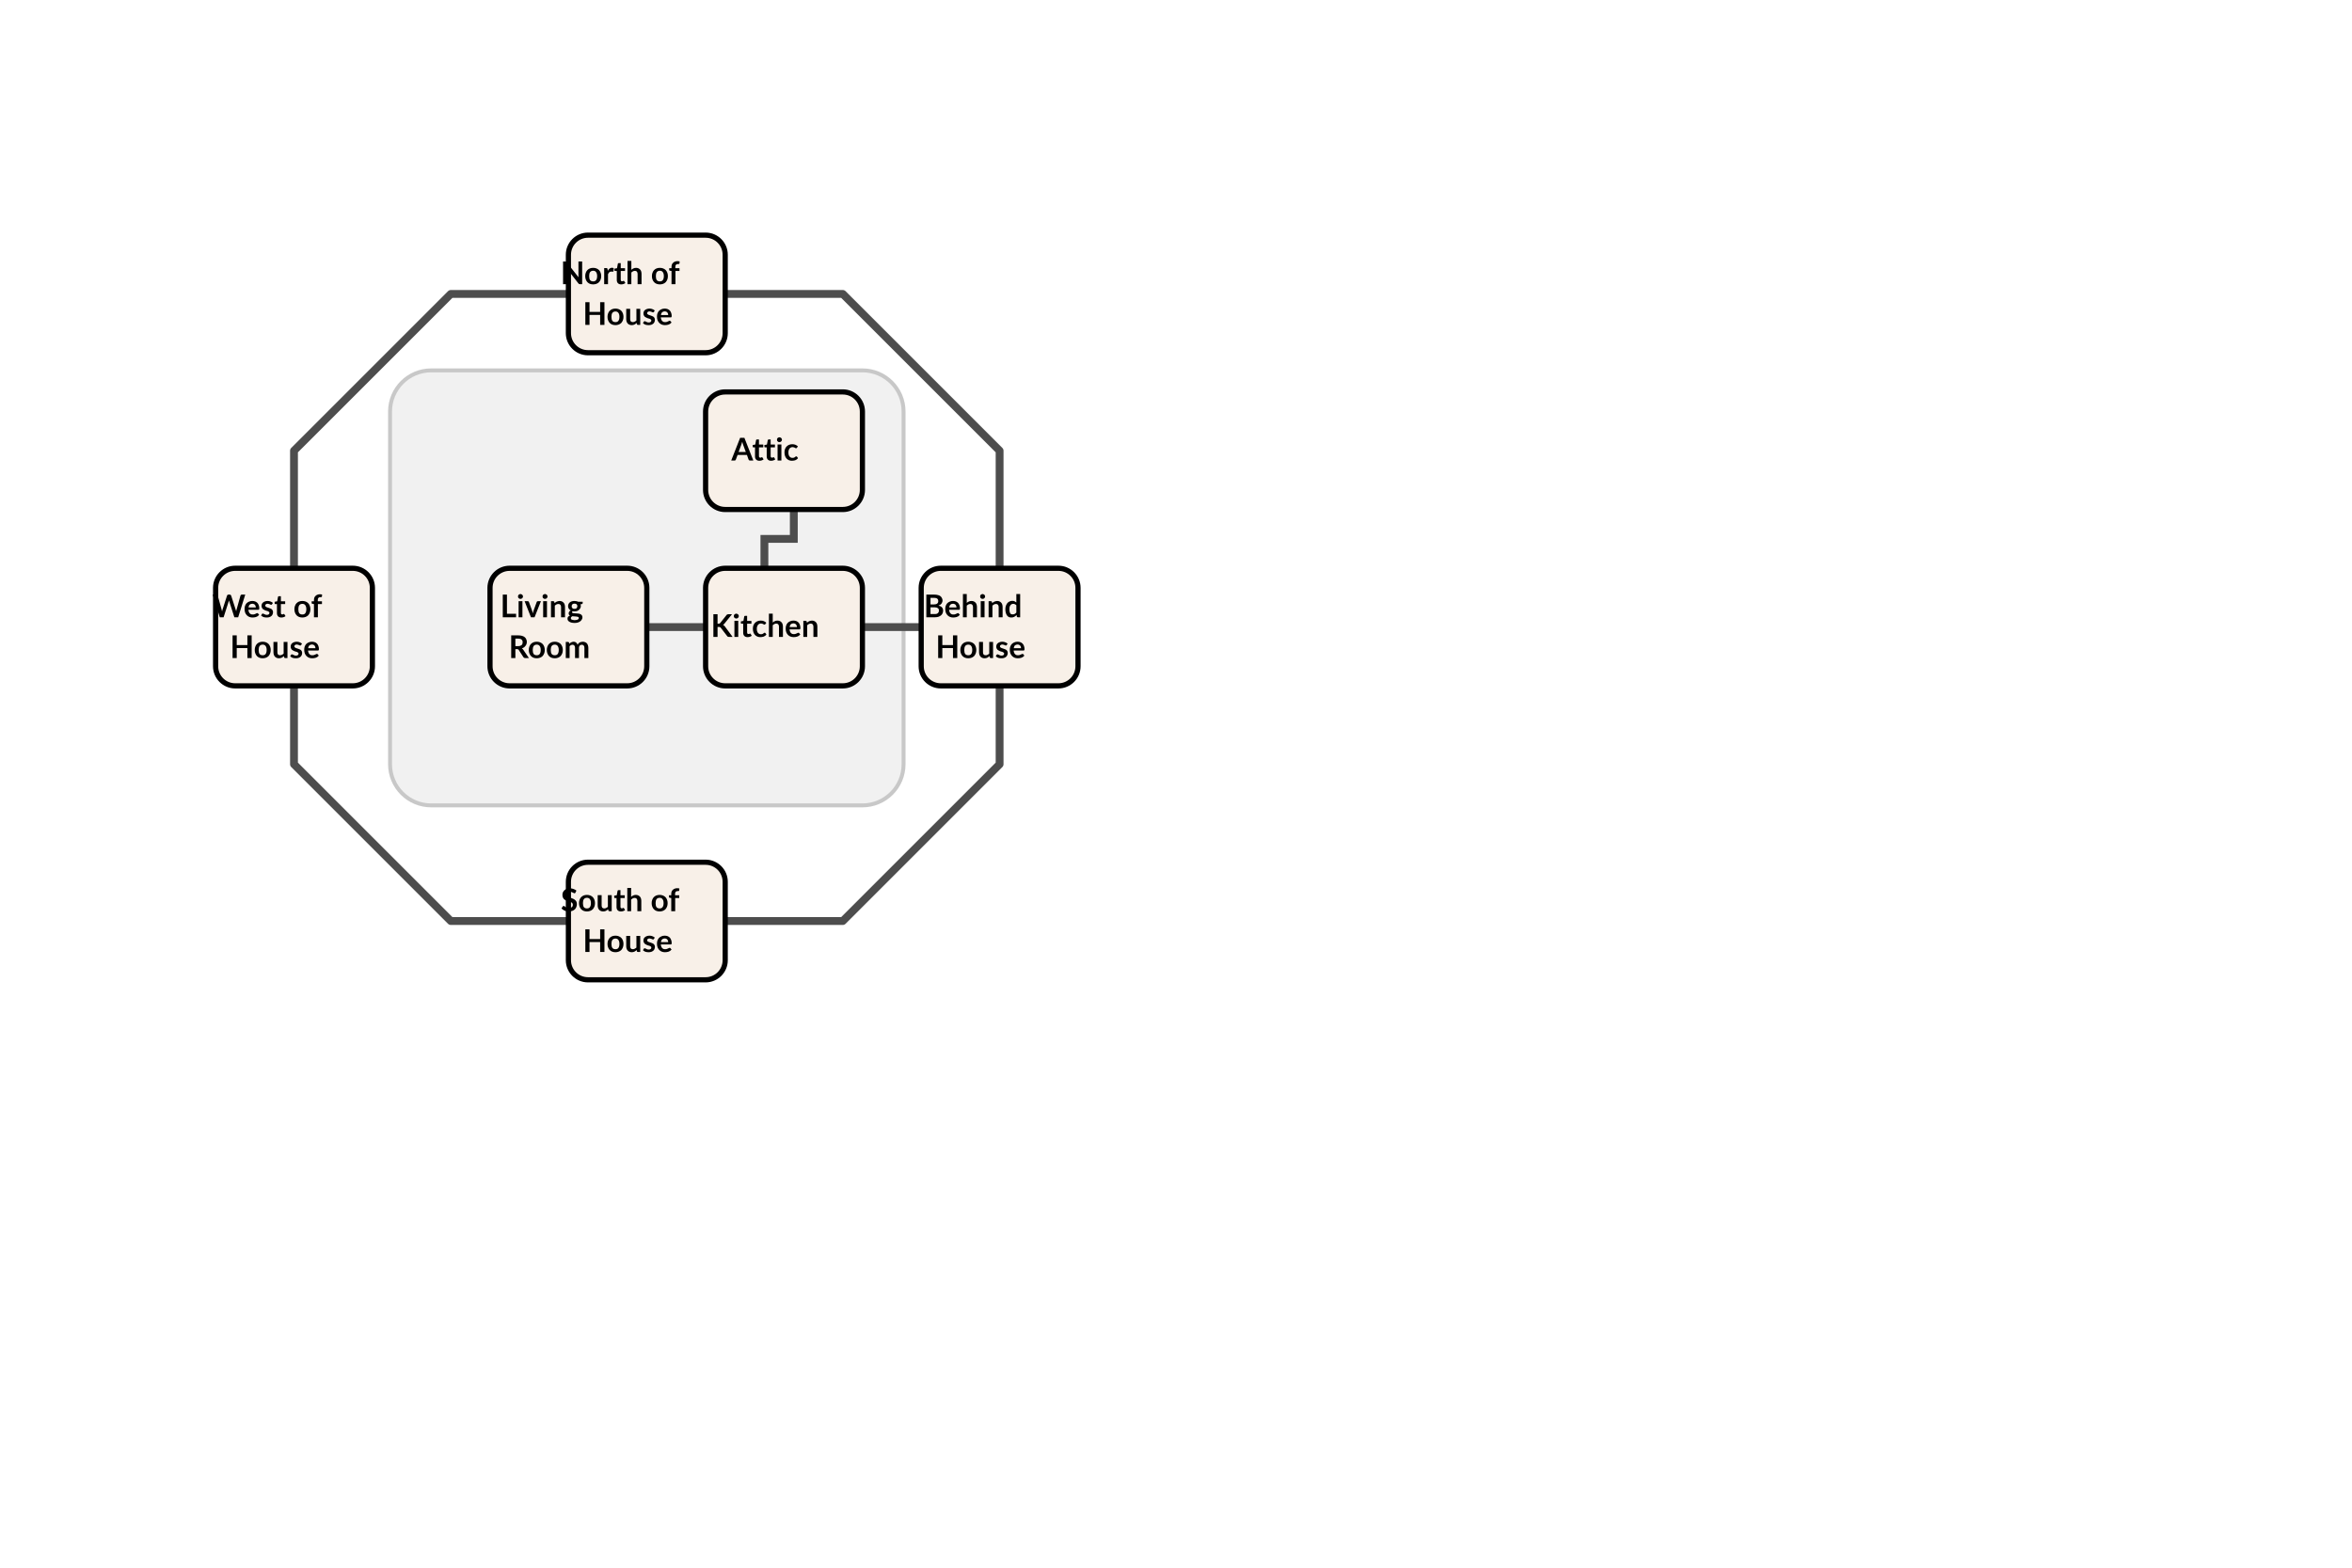
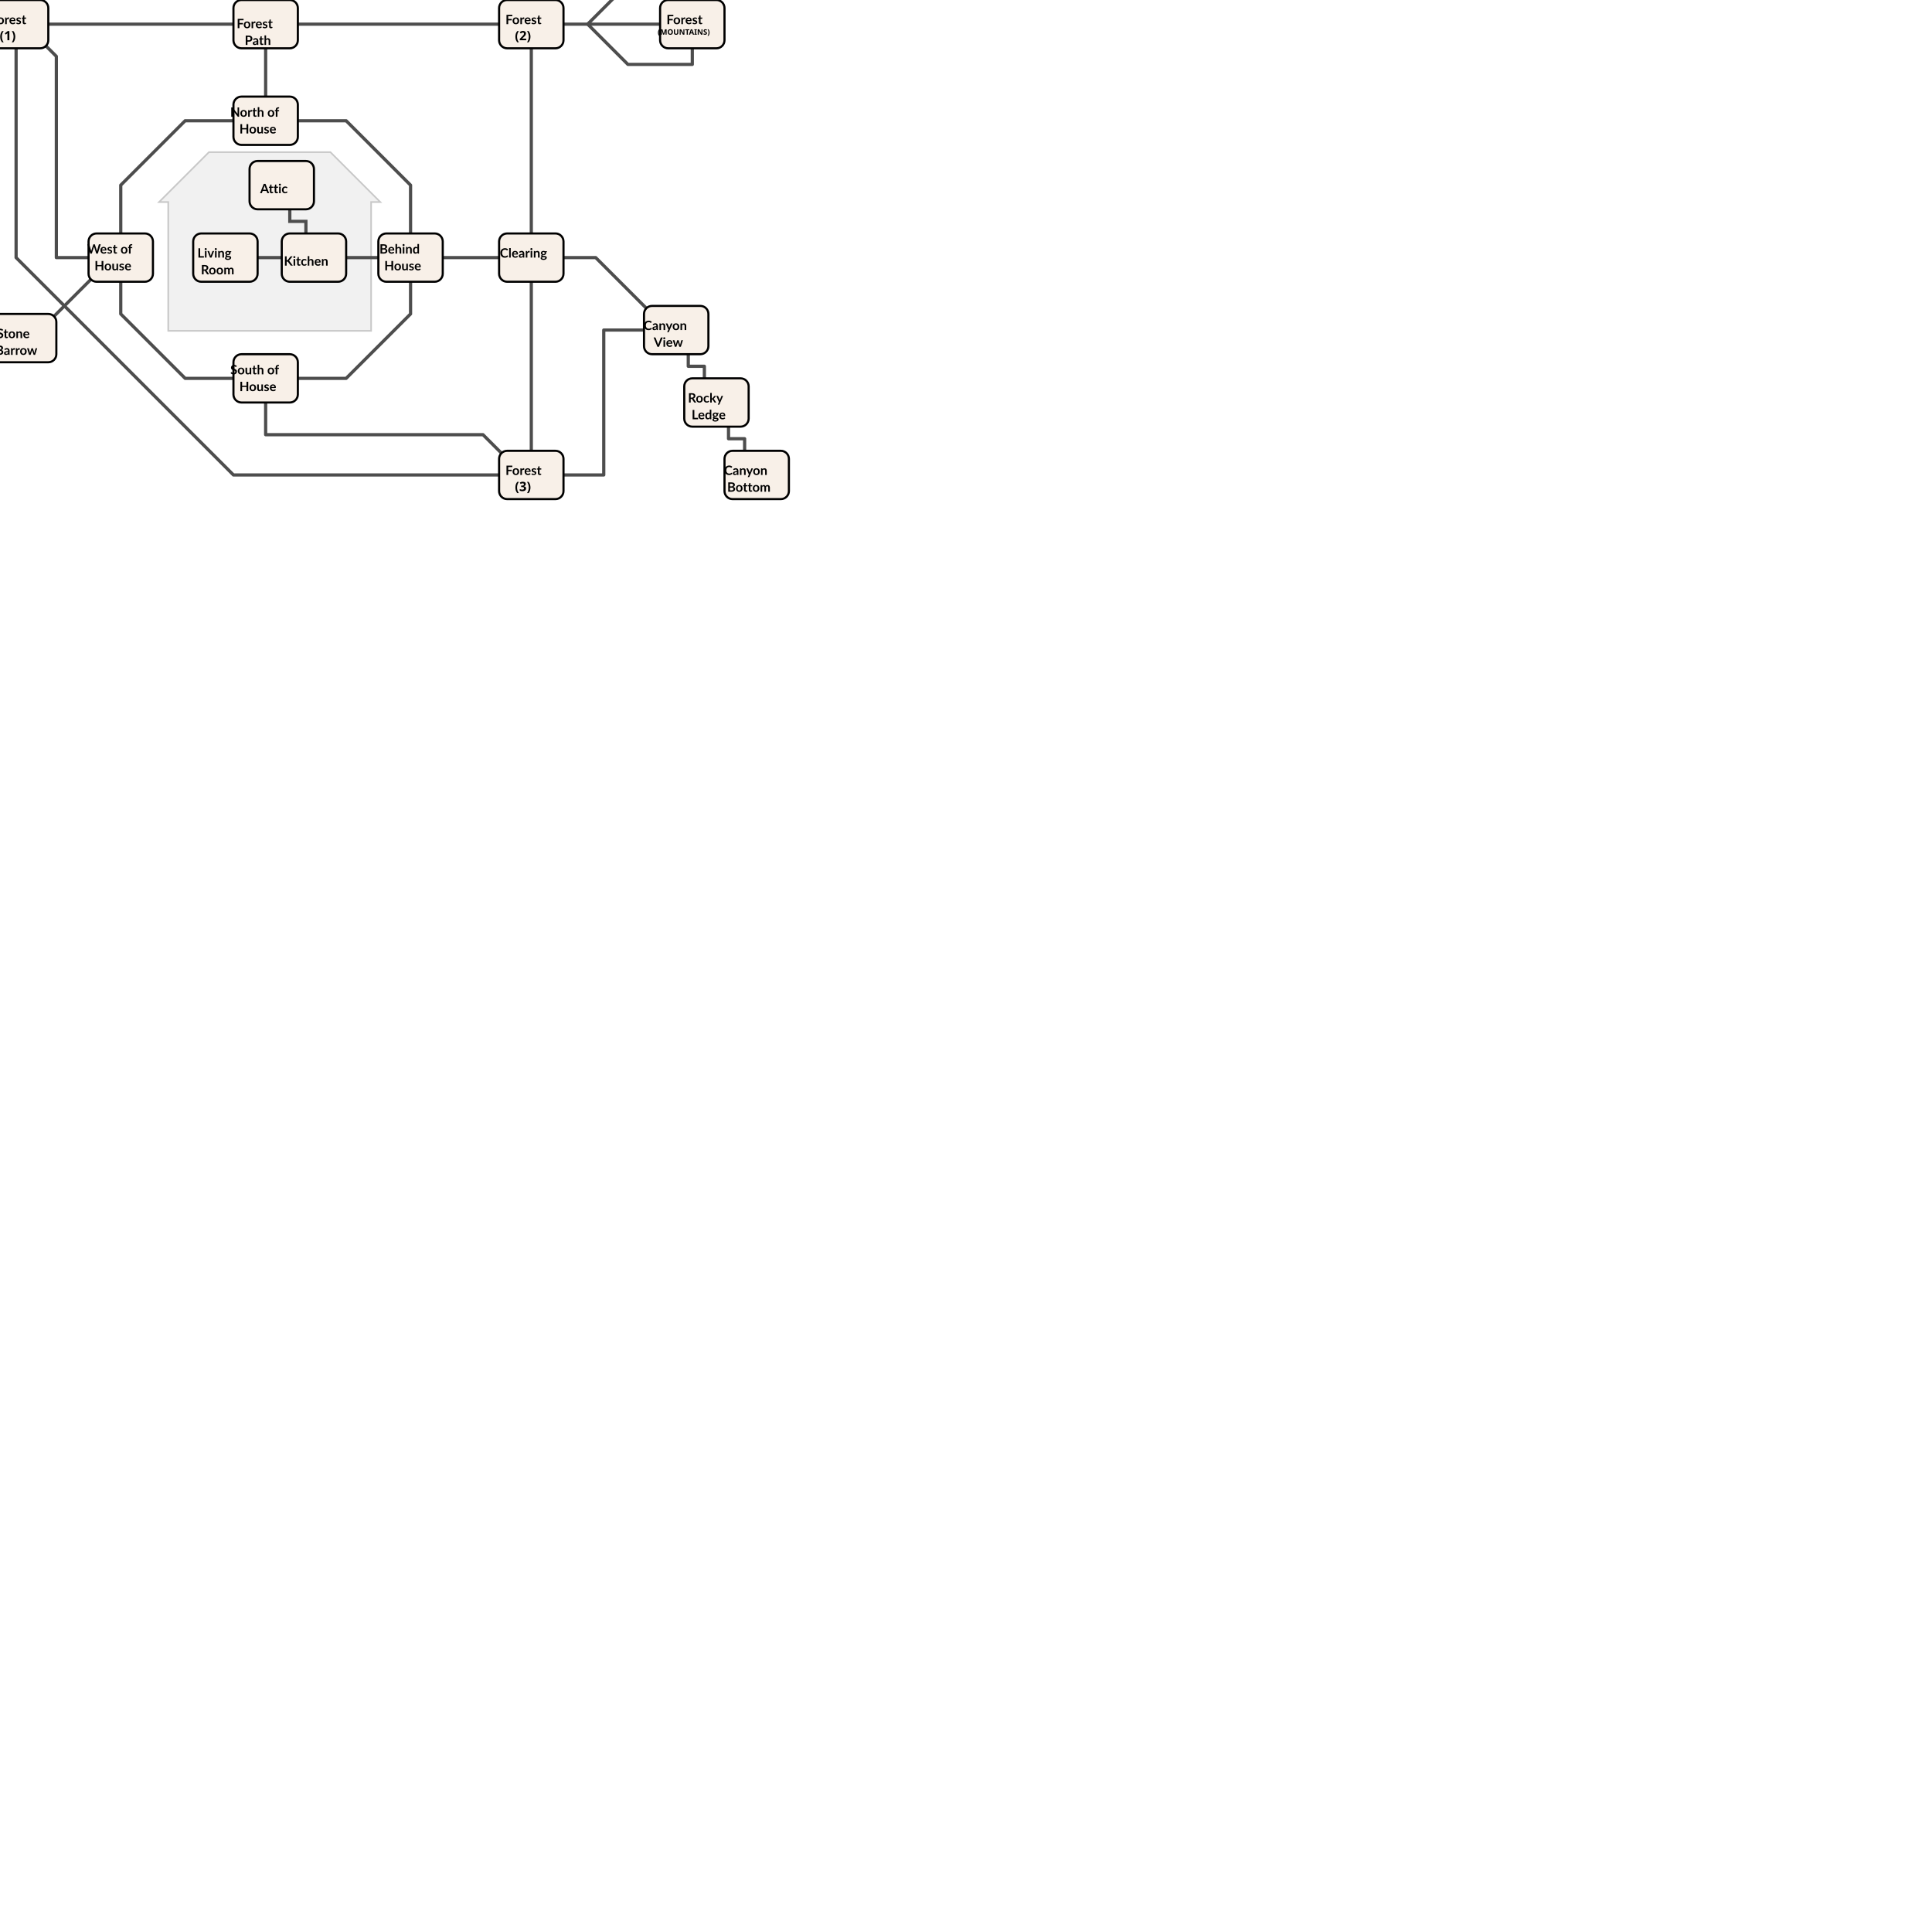
- <svg xmlns="http://www.w3.org/2000/svg" width="1200" height="800" viewBox="0 0 317.5 211.667" version="1.1" id="svg1">
+ <svg xmlns="http://www.w3.org/2000/svg" width="2400" height="2400" viewBox="0 0 635 635" version="1.1" id="svg1">
  <style id="style1">#roomlayer rect { fill:#F8F0E8; stroke:#000; stroke-width:0.7; }
#roomlayer rect.Selected { fill:#FFD080; }
</style>
-   <defs id="defs1" />
+   <defs id="defs1">
+     <marker style="overflow:visible" id="Triangle" refX="0" refY="0" orient="auto-start-reverse" markerWidth="1" markerHeight="1" viewBox="0 0 1 1" preserveAspectRatio="xMidYMid" markerUnits="userSpaceOnUse">
+       <path transform="scale(0.5)" style="fill:context-stroke;fill-rule:evenodd;stroke:context-stroke;stroke-width:1pt" d="M 5.77,0 -2.88,5 V -5 Z" id="path135" />
+     </marker>
+   </defs>
  <g id="decorlayer">
-     <rect style="font-variation-settings:normal;opacity:1;fill:#f1f1f1;fill-opacity:1;stroke:#c8c8c8;stroke-width:1.058;stroke-linecap:butt;stroke-linejoin:miter;stroke-miterlimit:4;stroke-dasharray:none;stroke-dashoffset:0;stroke-opacity:1;paint-order:stroke fill markers" id="rect1" width="68.792" height="58.208" x="52.917" y="50.271" ry="5.292" />
+     <path id="rect1" style="opacity:1;fill:#f1f1f1;stroke:#c8c8c8;stroke-width:1.058;paint-order:stroke fill markers" d="m 68.792,50.271 h 39.687 l 15.875,15.875 h -2.646 V 108.479 H 55.562 V 66.146 h -2.646 z" />
  </g>
  <g id="connlayer" style="display:inline">
-     <path style="display:inline;fill:none;fill-opacity:1;stroke:#4d4d4d;stroke-width:1.058;stroke-dasharray:none;stroke-opacity:1;paint-order:stroke fill markers" d="M 85.99,84.667 H 96.573" id="path3" />
-     <path style="font-variation-settings:normal;opacity:1;vector-effect:none;fill:none;fill-opacity:1;stroke:#4d4d4d;stroke-width:1.058;stroke-linecap:butt;stroke-linejoin:miter;stroke-miterlimit:4;stroke-dasharray:none;stroke-dashoffset:0;stroke-opacity:1;-inkscape-stroke:none;paint-order:stroke fill markers;stop-color:#000000;stop-opacity:1" d="m 103.188,78.052 v -5.292 h 3.969 v -5.292" id="path12" />
+     <path style="display:inline;fill:none;fill-opacity:1;stroke:#4d4d4d;stroke-width:1.058;stroke-dasharray:none;stroke-opacity:1;paint-order:stroke fill markers" d="M 82.021,84.667 H 92.604" id="path3" />
+     <path style="font-variation-settings:normal;opacity:1;vector-effect:none;fill:none;fill-opacity:1;stroke:#4d4d4d;stroke-width:1.058;stroke-linecap:butt;stroke-linejoin:miter;stroke-miterlimit:4;stroke-dasharray:none;stroke-dashoffset:0;stroke-opacity:1;-inkscape-stroke:none;paint-order:stroke fill markers;stop-color:#000000;stop-opacity:1" d="M 100.542,78.052 V 72.76 H 95.25 V 67.469" id="path12" />
    <path style="font-variation-settings:normal;opacity:1;fill:none;fill-opacity:1;stroke:#4d4d4d;stroke-width:1.058;stroke-linecap:butt;stroke-linejoin:round;stroke-miterlimit:4;stroke-dasharray:none;stroke-dashoffset:0;stroke-opacity:1;paint-order:stroke fill markers" d="M 78.052,39.688 H 60.854 L 39.687,60.854 V 103.188 l 21.167,21.167 H 113.771 L 134.938,103.188 V 60.854 L 113.771,39.688 Z" id="path13" />
-     <path style="display:inline;fill:none;fill-opacity:1;stroke:#4d4d4d;stroke-width:1.058;stroke-dasharray:none;stroke-opacity:1;paint-order:stroke fill markers" d="m 115.094,84.667 h 10.583" id="path14" />
+     <path style="display:inline;fill:none;fill-opacity:1;stroke:#4d4d4d;stroke-width:1.058;stroke-dasharray:none;stroke-opacity:1;paint-order:stroke fill markers" d="m 111.125,84.667 h 14.552" id="path14" />
+     <path style="font-variation-settings:normal;opacity:1;vector-effect:none;fill:none;fill-opacity:1;stroke:#4d4d4d;stroke-width:1.058;stroke-linecap:butt;stroke-linejoin:round;stroke-miterlimit:4;stroke-dasharray:none;stroke-dashoffset:0;stroke-opacity:1;-inkscape-stroke:none;paint-order:stroke fill markers;stop-color:#000000;stop-opacity:1" d="M 87.312,34.396 V -29.104" id="path6" />
+     <path style="font-variation-settings:normal;opacity:1;vector-effect:none;fill:none;fill-opacity:1;stroke:#4d4d4d;stroke-width:1.058;stroke-linecap:butt;stroke-linejoin:round;stroke-miterlimit:4;stroke-dasharray:none;stroke-dashoffset:0;stroke-opacity:1;-inkscape-stroke:none;paint-order:stroke fill markers" d="M 92.604,2.646 V -5.292 H 111.125 v -5.292" id="path7" />
+     <path style="font-variation-settings:normal;opacity:1;vector-effect:none;fill:none;fill-opacity:1;stroke:#4d4d4d;stroke-width:1.058;stroke-linecap:butt;stroke-linejoin:round;stroke-miterlimit:4;stroke-dasharray:none;stroke-dashoffset:0;stroke-opacity:1;-inkscape-stroke:none;paint-order:stroke fill markers" d="m 13.229,7.938 161.396,1e-7" id="path8" />
+     <path style="font-variation-settings:normal;opacity:1;vector-effect:none;fill:none;fill-opacity:1;stroke:#4d4d4d;stroke-width:1.058;stroke-linecap:butt;stroke-linejoin:round;stroke-miterlimit:4;stroke-dasharray:none;stroke-dashoffset:0;stroke-opacity:1;-inkscape-stroke:none;paint-order:stroke fill markers" d="m 174.625,10.583 -1e-5,140.229" id="path9" />
+     <path style="font-variation-settings:normal;opacity:1;vector-effect:none;fill:none;fill-opacity:1;stroke:#4d4d4d;stroke-width:1.058;stroke-linecap:butt;stroke-linejoin:round;stroke-miterlimit:4;stroke-dasharray:none;stroke-dashoffset:0;stroke-opacity:1;-inkscape-stroke:none;paint-order:stroke fill markers" d="m 142.875,84.667 h 23.812" id="path10" />
+     <path style="font-variation-settings:normal;opacity:1;vector-effect:none;fill:none;fill-opacity:1;stroke:#4d4d4d;stroke-width:1.058;stroke-linecap:butt;stroke-linejoin:round;stroke-miterlimit:4;stroke-dasharray:none;stroke-dashoffset:0;stroke-opacity:1;-inkscape-stroke:none;paint-order:stroke fill markers" d="M 31.75,84.667 H 18.521 V 18.521 l -5.292,-5.292" id="path11" />
+     <path style="font-variation-settings:normal;opacity:1;vector-effect:none;fill:none;fill-opacity:1;stroke:#4d4d4d;stroke-width:1.058;stroke-linecap:butt;stroke-linejoin:round;stroke-miterlimit:4;stroke-dasharray:none;stroke-dashoffset:0;stroke-opacity:1;-inkscape-stroke:none;paint-order:stroke fill markers" d="M 87.312,129.646 V 142.875 l 71.438,1e-5 7.938,7.938" id="path15" />
+     <path style="font-variation-settings:normal;opacity:1;vector-effect:none;fill:none;fill-opacity:1;stroke:#4d4d4d;stroke-width:1.058;stroke-linecap:butt;stroke-linejoin:round;stroke-miterlimit:4;stroke-dasharray:none;stroke-dashoffset:0;stroke-opacity:1;-inkscape-stroke:none;paint-order:stroke fill markers" d="m 182.562,7.938 h 37.042" id="path16" />
+     <path style="font-variation-settings:normal;opacity:1;vector-effect:none;fill:none;fill-opacity:1;stroke:#4d4d4d;stroke-width:1.058;stroke-linecap:butt;stroke-linejoin:round;stroke-miterlimit:4;stroke-dasharray:none;stroke-dashoffset:0;stroke-opacity:1;-inkscape-stroke:none;paint-order:stroke fill markers" d="M 227.542,2.646 V -5.292 H 206.375 L 193.146,7.938" id="path17" />
+     <path style="font-variation-settings:normal;opacity:1;vector-effect:none;fill:none;fill-opacity:1;stroke:#4d4d4d;stroke-width:1.058;stroke-linecap:butt;stroke-linejoin:round;stroke-miterlimit:4;stroke-dasharray:none;stroke-dashoffset:0;stroke-opacity:1;-inkscape-stroke:none;paint-order:stroke fill markers" d="m 227.542,13.229 v 7.938 H 206.375 L 193.146,7.938" id="path18" />
+     <path style="font-variation-settings:normal;opacity:1;vector-effect:none;fill:none;fill-opacity:1;stroke:#4d4d4d;stroke-width:1.058;stroke-linecap:butt;stroke-linejoin:round;stroke-miterlimit:4;stroke-dasharray:none;stroke-dashoffset:0;stroke-opacity:1;-inkscape-stroke:none;paint-order:stroke fill markers;stop-color:#000000;stop-opacity:1" d="M 31.75,89.958 15.875,105.833" id="path27" />
+     <path style="font-variation-settings:normal;opacity:1;vector-effect:none;fill:none;fill-opacity:1;stroke:#4d4d4d;stroke-width:1.058;stroke-linecap:butt;stroke-linejoin:round;stroke-miterlimit:4;stroke-dasharray:none;stroke-dashoffset:0;stroke-opacity:1;-inkscape-stroke:none;marker-end:url(#Triangle);paint-order:stroke fill markers" d="M 0,111.125 H -10.583" id="path29" />
+     <path style="font-variation-settings:normal;opacity:1;vector-effect:none;fill:none;fill-opacity:1;stroke:#4d4d4d;stroke-width:1.058;stroke-linecap:butt;stroke-linejoin:round;stroke-miterlimit:4;stroke-dasharray:none;stroke-dashoffset:0;stroke-opacity:1;-inkscape-stroke:none;paint-order:stroke fill markers;stop-color:#000000;stop-opacity:1" d="m 182.562,84.667 13.229,2e-6 18.521,18.521" id="path35" />
+     <path style="font-variation-settings:normal;opacity:1;vector-effect:none;fill:none;fill-opacity:1;stroke:#4d4d4d;stroke-width:1.058;stroke-linecap:butt;stroke-linejoin:round;stroke-miterlimit:4;stroke-dasharray:none;stroke-dashoffset:0;stroke-opacity:1;-inkscape-stroke:none;paint-order:stroke fill markers" d="m 226.219,115.094 v 5.292 h 5.292 v 5.292" id="path36" />
+     <path style="font-variation-settings:normal;opacity:1;vector-effect:none;fill:none;fill-opacity:1;stroke:#4d4d4d;stroke-width:1.058;stroke-linecap:butt;stroke-linejoin:round;stroke-miterlimit:4;stroke-dasharray:none;stroke-dashoffset:0;stroke-opacity:1;-inkscape-stroke:none;paint-order:stroke fill markers" d="m 239.448,138.906 v 5.292 h 5.292 v 5.292" id="path37" />
+     <path style="font-variation-settings:normal;opacity:1;vector-effect:none;fill:none;fill-opacity:1;stroke:#4d4d4d;stroke-width:1.058;stroke-linecap:butt;stroke-linejoin:round;stroke-miterlimit:4;stroke-dasharray:none;stroke-dashoffset:0;stroke-opacity:1;-inkscape-stroke:none;paint-order:stroke fill markers;stop-color:#000000;stop-opacity:1" d="m 5.292,13.229 -1e-7,71.438 71.437,71.438 H 166.688" id="path40" />
+     <path style="opacity:1;vector-effect:none;fill:none;fill-opacity:1;stroke:#4d4d4d;stroke-width:1.058;stroke-linecap:butt;stroke-linejoin:round;stroke-miterlimit:4;stroke-dasharray:none;stroke-dashoffset:0;stroke-opacity:1;-inkscape-stroke:none;paint-order:stroke fill markers" d="m 214.312,108.479 h -15.875 v 47.625 H 182.562" id="path44" />
  </g>
  <g id="roomlayer" style="display:inline">
-     <rect id="r-kitchen" width="21.167" height="15.875" x="95.25" y="76.729" ry="2.646" />
-     <rect id="r-living-room" width="21.167" height="15.875" x="66.146" y="76.729" ry="2.646" />
-     <rect id="r-attic" width="21.167" height="15.875" x="95.25" y="52.917" ry="2.646" />
+     <rect id="r-kitchen" width="21.167" height="15.875" x="92.604" y="76.729" ry="2.646" />
+     <rect id="r-living-room" width="21.167" height="15.875" x="63.5" y="76.729" ry="2.646" />
+     <rect id="r-attic" width="21.167" height="15.875" x="82.021" y="52.917" ry="2.646" />
    <rect id="r-east-of-house" width="21.167" height="15.875" x="124.354" y="76.729" ry="2.646" />
    <rect id="r-north-of-house" width="21.167" height="15.875" x="76.729" y="31.75" ry="2.646" />
    <rect id="r-south-of-house" width="21.167" height="15.875" x="76.729" y="116.417" ry="2.646" />
    <rect id="r-west-of-house" width="21.167" height="15.875" x="29.104" y="76.729" ry="2.646" />
+     <rect id="r-west-of-house-3" width="21.167" height="15.875" x="-2.646" y="103.188" ry="2.646" style="display:inline;fill:#f8f0e8;stroke:#000000;stroke-width:0.7" />
+     <rect id="rect3" width="21.167" height="15.875" x="76.729" y="-4.2591859e-07" ry="2.646" />
+     <rect id="rect4" width="21.167" height="15.875" x="105.833" y="-23.813" ry="2.646" />
+     <rect id="rect5" width="21.167" height="15.875" x="76.729" y="-42.333" ry="2.646" />
+     <rect id="rect6" width="21.167" height="15.875" x="-5.292" y="2.8933715e-07" ry="2.646" />
+     <rect id="rect3-1" width="21.167" height="15.875" x="164.042" y="76.729" ry="2.646" style="display:inline;fill:#f8f0e8;stroke:#000000;stroke-width:0.7" />
+     <rect id="rect3-5" width="21.167" height="15.875" x="164.042" y="2.8933715e-07" ry="2.646" style="display:inline;fill:#f8f0e8;stroke:#000000;stroke-width:0.7" />
+     <rect id="rect11" width="21.167" height="15.875" x="164.042" y="148.167" ry="2.646" style="display:inline;fill:#f8f0e8;stroke:#000000;stroke-width:0.7" />
+     <rect id="rect15" width="21.167" height="15.875" x="216.958" y="-4.2831438e-08" ry="2.646" style="display:inline;fill:#f8f0e8;stroke:#000000;stroke-width:0.7" />
+     <rect id="rect32" width="21.167" height="15.875" x="211.667" y="100.542" ry="2.646" style="display:inline;fill:#f8f0e8;stroke:#000000;stroke-width:0.7" />
+     <rect id="rect34" width="21.167" height="15.875" x="224.896" y="124.354" ry="2.646" style="display:inline;fill:#f8f0e8;stroke:#000000;stroke-width:0.7" />
+     <rect id="rect35" width="21.167" height="15.875" x="238.125" y="148.167" ry="2.646" style="display:inline;fill:#f8f0e8;stroke:#000000;stroke-width:0.7" />
  </g>
  <g id="labellayer" style="display:inline">
-     <text xml:space="preserve" style="font-weight:bold;font-size:4.233px;line-height:1.3;font-family:Lato;-inkscape-font-specification:'Lato Bold';fill:#000000;text-align:center;text-anchor:middle" x="105.833" y="85.99" id="text1">
-       <tspan id="tspan1" x="105.833" y="85.99">Kitchen</tspan>
+     <text xml:space="preserve" style="font-style:normal;font-variant:normal;font-weight:bold;font-stretch:normal;font-size:4.233px;line-height:1.3;font-family:Lato;-inkscape-font-specification:'Lato Bold';font-variant-ligatures:normal;font-variant-position:normal;font-variant-caps:normal;font-variant-numeric:normal;font-variant-alternates:normal;font-variant-east-asian:normal;font-feature-settings:normal;font-variation-settings:normal;text-indent:0;text-align:center;text-decoration-line:none;text-decoration-style:solid;text-decoration-color:#000000;letter-spacing:normal;word-spacing:normal;text-transform:none;writing-mode:lr-tb;direction:ltr;text-orientation:mixed;dominant-baseline:auto;baseline-shift:baseline;text-anchor:middle;white-space:normal;display:inline;opacity:1;vector-effect:none;fill:#000000;fill-opacity:1;stroke:none;stroke-width:1;stroke-linecap:butt;stroke-linejoin:miter;stroke-miterlimit:4;stroke-dasharray:none;stroke-dashoffset:0;stroke-opacity:1;-inkscape-stroke:none;paint-order:stroke fill markers" x="222.25" y="108.479" id="text33">
+       <tspan id="tspan33" style="stroke-width:1" x="222.25" y="108.479">Canyon</tspan>
+       <tspan style="stroke-width:1" x="222.25" y="113.983" id="tspan34">View</tspan>
    </text>
-     <text xml:space="preserve" style="font-weight:bold;font-size:4.233px;line-height:1.3;font-family:Lato;-inkscape-font-specification:'Lato Bold';fill:#000000;text-align:center;text-anchor:middle" x="76.729" y="83.344" id="text2">
-       <tspan id="tspan2" x="76.729" y="83.344">Living</tspan>
-       <tspan x="76.729" y="88.847" id="tspan3">Room</tspan>
+     <text xml:space="preserve" style="font-weight:bold;font-size:4.233px;line-height:1.3;font-family:Lato;-inkscape-font-specification:'Lato Bold';text-align:center;text-anchor:middle;fill:#000000" x="103.187" y="87.313" id="text1">
+       <tspan id="tspan1" x="103.187" y="87.313">Kitchen</tspan>
    </text>
-     <text xml:space="preserve" style="font-weight:bold;font-size:4.233px;line-height:1.3;font-family:Lato;-inkscape-font-specification:'Lato Bold';fill:#000000;text-align:center;text-anchor:middle" x="105.833" y="62.177" id="text4">
-       <tspan x="105.833" y="62.177" id="tspan5">Attic</tspan>
+     <text xml:space="preserve" style="font-weight:bold;font-size:4.233px;line-height:1.3;font-family:Lato;-inkscape-font-specification:'Lato Bold';text-align:center;text-anchor:middle;fill:#000000" x="74.083" y="84.667" id="text2">
+       <tspan id="tspan2" x="74.083" y="84.667">Living</tspan>
+       <tspan x="74.083" y="90.17" id="tspan3">Room</tspan>
    </text>
-     <text xml:space="preserve" style="font-weight:bold;font-size:4.233px;line-height:1.3;font-family:Lato;-inkscape-font-specification:'Lato Bold';fill:#000000;text-align:center;text-anchor:middle" x="87.312" y="38.365" id="text5">
+     <text xml:space="preserve" style="font-weight:bold;font-size:4.233px;line-height:1.3;font-family:Lato;-inkscape-font-specification:'Lato Bold';text-align:center;text-anchor:middle;fill:#000000" x="92.604" y="63.5" id="text4">
+       <tspan x="92.604" y="63.5" id="tspan5">Attic</tspan>
+     </text>
+     <text xml:space="preserve" style="font-weight:bold;font-size:4.233px;line-height:1.3;font-family:Lato;-inkscape-font-specification:'Lato Bold';text-align:center;text-anchor:middle;fill:#000000" x="87.312" y="38.365" id="text5">
      <tspan x="87.312" y="38.365" id="tspan4">North of</tspan>
      <tspan x="87.312" y="43.868" id="tspan6">House</tspan>
    </text>
-     <text xml:space="preserve" style="font-weight:bold;font-size:4.233px;line-height:1.3;font-family:Lato;-inkscape-font-specification:'Lato Bold';fill:#000000;text-align:center;text-anchor:middle" x="87.312" y="123.031" id="text8">
+     <text xml:space="preserve" style="font-weight:bold;font-size:4.233px;line-height:1.3;font-family:Lato;-inkscape-font-specification:'Lato Bold';text-align:center;text-anchor:middle;fill:#000000" x="87.312" y="123.031" id="text8">
      <tspan x="87.312" y="123.031" id="tspan7">South of</tspan>
      <tspan x="87.312" y="128.535" id="tspan8">House</tspan>
    </text>
-     <text xml:space="preserve" style="font-weight:bold;font-size:4.233px;line-height:1.3;font-family:Lato;-inkscape-font-specification:'Lato Bold';fill:#000000;text-align:center;text-anchor:middle" x="134.938" y="83.344" id="text10">
+     <text xml:space="preserve" style="font-weight:bold;font-size:4.233px;line-height:1.3;font-family:Lato;-inkscape-font-specification:'Lato Bold';text-align:center;text-anchor:middle;fill:#000000" x="134.938" y="83.344" id="text10">
      <tspan x="134.938" y="83.344" id="tspan9">Behind</tspan>
      <tspan x="134.938" y="88.847" id="tspan10">House</tspan>
    </text>
-     <text xml:space="preserve" style="font-weight:bold;font-size:4.233px;line-height:1.3;font-family:Lato;-inkscape-font-specification:'Lato Bold';fill:#000000;text-align:center;text-anchor:middle" x="39.688" y="83.344" id="text12">
+     <text xml:space="preserve" style="font-weight:bold;font-size:4.233px;line-height:1.3;font-family:Lato;-inkscape-font-specification:'Lato Bold';text-align:center;text-anchor:middle;fill:#000000" x="39.688" y="83.344" id="text12">
      <tspan x="39.688" y="83.344" id="tspan11">West of</tspan>
      <tspan x="39.688" y="88.847" id="tspan12">House</tspan>
    </text>
+     <text xml:space="preserve" style="font-weight:bold;font-size:4.233px;line-height:1.3;font-family:Lato;-inkscape-font-specification:'Lato Bold';text-align:center;text-anchor:middle;display:inline;fill:#000000" x="87.312" y="9.26" id="text4-8">
+       <tspan x="87.312" y="9.26" id="tspan5-1">Forest</tspan>
+       <tspan x="87.312" y="14.764" id="tspan18">Path</tspan>
+     </text>
+     <text xml:space="preserve" style="font-style:normal;font-variant:normal;font-weight:bold;font-stretch:normal;font-size:4.233px;line-height:1.3;font-family:Lato;-inkscape-font-specification:'Lato Bold';font-variant-ligatures:normal;font-variant-position:normal;font-variant-caps:normal;font-variant-numeric:normal;font-variant-alternates:normal;font-variant-east-asian:normal;font-feature-settings:normal;font-variation-settings:normal;text-indent:0;text-align:center;text-decoration-line:none;text-decoration-style:solid;text-decoration-color:#000000;letter-spacing:normal;word-spacing:normal;text-transform:none;writing-mode:lr-tb;direction:ltr;text-orientation:mixed;dominant-baseline:auto;baseline-shift:baseline;text-anchor:middle;white-space:normal;opacity:1;vector-effect:none;fill:#000000;fill-opacity:1;stroke:none;stroke-width:1;stroke-linecap:butt;stroke-linejoin:miter;stroke-miterlimit:4;stroke-dasharray:none;stroke-dashoffset:0;stroke-opacity:1;-inkscape-stroke:none;paint-order:stroke fill markers;stop-color:#000000;stop-opacity:1" x="116.417" y="-15.875" id="text19">
+       <tspan id="tspan19" style="font-style:normal;font-variant:normal;font-weight:bold;font-stretch:normal;font-size:4.233px;line-height:1.3;font-family:Lato;-inkscape-font-specification:'Lato Bold';font-variant-ligatures:normal;font-variant-position:normal;font-variant-caps:normal;font-variant-numeric:normal;font-variant-alternates:normal;font-variant-east-asian:normal;font-feature-settings:normal;font-variation-settings:normal;text-indent:0;text-align:center;text-decoration-line:none;text-decoration-style:solid;text-decoration-color:#000000;letter-spacing:normal;word-spacing:normal;text-transform:none;writing-mode:lr-tb;direction:ltr;text-orientation:mixed;dominant-baseline:auto;baseline-shift:baseline;white-space:normal;vector-effect:none;fill:#000000;fill-opacity:1;stroke:none;stroke-width:1;stroke-linecap:butt;stroke-linejoin:miter;stroke-miterlimit:4;stroke-dasharray:none;stroke-dashoffset:0;stroke-opacity:1;-inkscape-stroke:none;stop-color:#000000;stop-opacity:1" x="116.417" y="-15.875">Up a</tspan>
+       <tspan style="font-style:normal;font-variant:normal;font-weight:bold;font-stretch:normal;font-size:4.233px;line-height:1.3;font-family:Lato;-inkscape-font-specification:'Lato Bold';font-variant-ligatures:normal;font-variant-position:normal;font-variant-caps:normal;font-variant-numeric:normal;font-variant-alternates:normal;font-variant-east-asian:normal;font-feature-settings:normal;font-variation-settings:normal;text-indent:0;text-align:center;text-decoration-line:none;text-decoration-style:solid;text-decoration-color:#000000;letter-spacing:normal;word-spacing:normal;text-transform:none;writing-mode:lr-tb;direction:ltr;text-orientation:mixed;dominant-baseline:auto;baseline-shift:baseline;white-space:normal;vector-effect:none;fill:#000000;fill-opacity:1;stroke:none;stroke-width:1;stroke-linecap:butt;stroke-linejoin:miter;stroke-miterlimit:4;stroke-dasharray:none;stroke-dashoffset:0;stroke-opacity:1;-inkscape-stroke:none;stop-color:#000000;stop-opacity:1" x="116.417" y="-10.372" id="tspan20">Tree</tspan>
+     </text>
+     <text xml:space="preserve" style="font-style:normal;font-variant:normal;font-weight:bold;font-stretch:normal;font-size:4.233px;line-height:1.3;font-family:Lato;-inkscape-font-specification:'Lato Bold';font-variant-ligatures:normal;font-variant-position:normal;font-variant-caps:normal;font-variant-numeric:normal;font-variant-alternates:normal;font-variant-east-asian:normal;font-feature-settings:normal;font-variation-settings:normal;text-indent:0;text-align:center;text-decoration-line:none;text-decoration-style:solid;text-decoration-color:#000000;letter-spacing:normal;word-spacing:normal;text-transform:none;writing-mode:lr-tb;direction:ltr;text-orientation:mixed;dominant-baseline:auto;baseline-shift:baseline;text-anchor:middle;white-space:normal;opacity:1;vector-effect:none;fill:#000000;fill-opacity:1;stroke:none;stroke-width:1;stroke-linecap:butt;stroke-linejoin:miter;stroke-miterlimit:4;stroke-dasharray:none;stroke-dashoffset:0;stroke-opacity:1;-inkscape-stroke:none;paint-order:stroke fill markers" x="87.312" y="-34.396" id="text21">
+       <tspan id="tspan21" style="stroke-width:1" x="87.312" y="-34.396">Clearing</tspan>
+     </text>
+     <text xml:space="preserve" style="font-style:normal;font-variant:normal;font-weight:bold;font-stretch:normal;font-size:4.233px;line-height:1.3;font-family:Lato;-inkscape-font-specification:'Lato Bold';font-variant-ligatures:normal;font-variant-position:normal;font-variant-caps:normal;font-variant-numeric:normal;font-variant-alternates:normal;font-variant-east-asian:normal;font-feature-settings:normal;font-variation-settings:normal;text-indent:0;text-align:center;text-decoration-line:none;text-decoration-style:solid;text-decoration-color:#000000;letter-spacing:normal;word-spacing:normal;text-transform:none;writing-mode:lr-tb;direction:ltr;text-orientation:mixed;dominant-baseline:auto;baseline-shift:baseline;text-anchor:middle;white-space:normal;opacity:1;vector-effect:none;fill:#000000;fill-opacity:1;stroke:none;stroke-width:1;stroke-linecap:butt;stroke-linejoin:miter;stroke-miterlimit:4;stroke-dasharray:none;stroke-dashoffset:0;stroke-opacity:1;-inkscape-stroke:none;paint-order:stroke fill markers" x="174.625" y="7.938" id="text22">
+       <tspan id="tspan22" style="stroke-width:1" x="174.625" y="7.938">Forest</tspan>
+     </text>
+     <text xml:space="preserve" style="font-style:normal;font-variant:normal;font-weight:bold;font-stretch:normal;font-size:4.233px;line-height:1.3;font-family:Lato;-inkscape-font-specification:'Lato Bold';font-variant-ligatures:normal;font-variant-position:normal;font-variant-caps:normal;font-variant-numeric:normal;font-variant-alternates:normal;font-variant-east-asian:normal;font-feature-settings:normal;font-variation-settings:normal;text-indent:0;text-align:center;text-decoration-line:none;text-decoration-style:solid;text-decoration-color:#000000;letter-spacing:normal;word-spacing:normal;text-transform:none;writing-mode:lr-tb;direction:ltr;text-orientation:mixed;dominant-baseline:auto;baseline-shift:baseline;text-anchor:middle;white-space:normal;display:inline;vector-effect:none;fill:#000000;fill-opacity:1;stroke:none;stroke-width:1;stroke-linecap:butt;stroke-linejoin:miter;stroke-miterlimit:4;stroke-dasharray:none;stroke-dashoffset:0;stroke-opacity:1;-inkscape-stroke:none;paint-order:stroke fill markers" x="174.625" y="156.104" id="text22-8">
+       <tspan id="tspan22-6" style="stroke-width:1" x="174.625" y="156.104">Forest</tspan>
+     </text>
+     <text xml:space="preserve" style="font-style:normal;font-variant:normal;font-weight:bold;font-stretch:normal;font-size:4.233px;line-height:1.3;font-family:Lato;-inkscape-font-specification:'Lato Bold';font-variant-ligatures:normal;font-variant-position:normal;font-variant-caps:normal;font-variant-numeric:normal;font-variant-alternates:normal;font-variant-east-asian:normal;font-feature-settings:normal;font-variation-settings:normal;text-indent:0;text-align:center;text-decoration-line:none;text-decoration-style:solid;text-decoration-color:#000000;letter-spacing:normal;word-spacing:normal;text-transform:none;writing-mode:lr-tb;direction:ltr;text-orientation:mixed;dominant-baseline:auto;baseline-shift:baseline;text-anchor:middle;white-space:normal;opacity:1;vector-effect:none;fill:#000000;fill-opacity:1;stroke:none;stroke-width:1;stroke-linecap:butt;stroke-linejoin:miter;stroke-miterlimit:4;stroke-dasharray:none;stroke-dashoffset:0;stroke-opacity:1;-inkscape-stroke:none;paint-order:stroke fill markers" x="5.292" y="7.938" id="text23">
+       <tspan id="tspan23" style="stroke-width:1" x="5.292" y="7.938">Forest</tspan>
+     </text>
+     <text xml:space="preserve" style="font-style:normal;font-variant:normal;font-weight:bold;font-stretch:normal;font-size:4.233px;line-height:1.3;font-family:Lato;-inkscape-font-specification:'Lato Bold';font-variant-ligatures:normal;font-variant-position:normal;font-variant-caps:normal;font-variant-numeric:normal;font-variant-alternates:normal;font-variant-east-asian:normal;font-feature-settings:normal;font-variation-settings:normal;text-indent:0;text-align:center;text-decoration-line:none;text-decoration-style:solid;text-decoration-color:#000000;letter-spacing:normal;word-spacing:normal;text-transform:none;writing-mode:lr-tb;direction:ltr;text-orientation:mixed;dominant-baseline:auto;baseline-shift:baseline;text-anchor:middle;white-space:normal;opacity:1;vector-effect:none;fill:#000000;fill-opacity:1;stroke:none;stroke-width:1;stroke-linecap:butt;stroke-linejoin:miter;stroke-miterlimit:4;stroke-dasharray:none;stroke-dashoffset:0;stroke-opacity:1;-inkscape-stroke:none;paint-order:stroke fill markers" x="7.937" y="111.125" id="text24">
+       <tspan id="tspan24" style="stroke-width:1" x="7.937" y="111.125">Stone</tspan>
+       <tspan style="stroke-width:1" x="7.937" y="116.628" id="tspan25">Barrow</tspan>
+     </text>
+     <text xml:space="preserve" style="font-style:normal;font-variant:normal;font-weight:bold;font-stretch:normal;font-size:4.233px;line-height:1.3;font-family:Lato;-inkscape-font-specification:'Lato Bold';font-variant-ligatures:normal;font-variant-position:normal;font-variant-caps:normal;font-variant-numeric:normal;font-variant-alternates:normal;font-variant-east-asian:normal;font-feature-settings:normal;font-variation-settings:normal;text-indent:0;text-align:center;text-decoration-line:none;text-decoration-style:solid;text-decoration-color:#000000;letter-spacing:normal;word-spacing:normal;text-transform:none;writing-mode:lr-tb;direction:ltr;text-orientation:mixed;dominant-baseline:auto;baseline-shift:baseline;text-anchor:middle;white-space:normal;opacity:1;vector-effect:none;fill:#000000;fill-opacity:1;stroke:none;stroke-width:1;stroke-linecap:butt;stroke-linejoin:miter;stroke-miterlimit:4;stroke-dasharray:none;stroke-dashoffset:0;stroke-opacity:1;-inkscape-stroke:none;paint-order:stroke fill markers;stop-color:#000000;stop-opacity:1" x="227.542" y="7.938" id="text30">
+       <tspan id="tspan30" style="font-style:normal;font-variant:normal;font-weight:bold;font-stretch:normal;font-size:4.233px;line-height:1.3;font-family:Lato;-inkscape-font-specification:'Lato Bold';font-variant-ligatures:normal;font-variant-position:normal;font-variant-caps:normal;font-variant-numeric:normal;font-variant-alternates:normal;font-variant-east-asian:normal;font-feature-settings:normal;font-variation-settings:normal;text-indent:0;text-align:center;text-decoration-line:none;text-decoration-style:solid;text-decoration-color:#000000;letter-spacing:normal;word-spacing:normal;text-transform:none;writing-mode:lr-tb;direction:ltr;text-orientation:mixed;dominant-baseline:auto;baseline-shift:baseline;white-space:normal;vector-effect:none;fill:#000000;fill-opacity:1;stroke:none;stroke-width:1;stroke-linecap:butt;stroke-linejoin:miter;stroke-miterlimit:4;stroke-dasharray:none;stroke-dashoffset:0;stroke-opacity:1;-inkscape-stroke:none;paint-order:stroke fill markers;stop-color:#000000;stop-opacity:1" x="227.542" y="7.938">Forest</tspan>
+     </text>
+     <text xml:space="preserve" style="font-style:normal;font-variant:normal;font-weight:bold;font-stretch:normal;font-size:4.233px;line-height:1.3;font-family:'Courier Prime';-inkscape-font-specification:'Courier Prime, Bold';font-variant-ligatures:normal;font-variant-position:normal;font-variant-caps:normal;font-variant-numeric:normal;font-variant-alternates:normal;font-variant-east-asian:normal;text-indent:0;text-align:center;text-decoration-line:none;text-decoration-style:solid;text-decoration-color:#000000;letter-spacing:normal;word-spacing:normal;text-transform:none;writing-mode:lr-tb;direction:ltr;text-orientation:mixed;dominant-baseline:auto;baseline-shift:baseline;text-anchor:middle;white-space:normal;opacity:1;vector-effect:none;fill:#000000;fill-opacity:1;stroke:none;stroke-width:0.584;stroke-linecap:butt;stroke-linejoin:miter;stroke-miterlimit:4;stroke-dasharray:none;stroke-dashoffset:0;stroke-opacity:1;-inkscape-stroke:none;paint-order:stroke fill markers" x="227.485" y="11.396" id="text31">
+       <tspan id="tspan31" style="font-style:normal;font-variant:normal;font-weight:bold;font-stretch:normal;font-size:2.473px;font-family:'Courier Prime';-inkscape-font-specification:'Courier Prime, Bold';font-variant-ligatures:normal;font-variant-caps:normal;font-variant-numeric:normal;font-variant-east-asian:normal;stroke-width:0.584" x="227.485" y="11.396">(MOUNTAINS)</tspan>
+     </text>
+     <text xml:space="preserve" style="font-style:normal;font-variant:normal;font-weight:bold;font-stretch:normal;font-size:4.233px;line-height:1.3;font-family:Lato;-inkscape-font-specification:'Lato Bold';font-variant-ligatures:normal;font-variant-position:normal;font-variant-caps:normal;font-variant-numeric:normal;font-variant-alternates:normal;font-variant-east-asian:normal;font-feature-settings:normal;font-variation-settings:normal;text-indent:0;text-align:center;text-decoration-line:none;text-decoration-style:solid;text-decoration-color:#000000;letter-spacing:normal;word-spacing:normal;text-transform:none;writing-mode:lr-tb;direction:ltr;text-orientation:mixed;dominant-baseline:auto;baseline-shift:baseline;text-anchor:middle;white-space:normal;opacity:1;vector-effect:none;fill:#000000;fill-opacity:1;stroke:none;stroke-width:1;stroke-linecap:butt;stroke-linejoin:miter;stroke-miterlimit:4;stroke-dasharray:none;stroke-dashoffset:0;stroke-opacity:1;-inkscape-stroke:none;paint-order:stroke fill markers;stop-color:#000000;stop-opacity:1" x="174.625" y="84.667" id="text32">
+       <tspan id="tspan32" style="font-style:normal;font-variant:normal;font-weight:bold;font-stretch:normal;font-size:4.233px;line-height:1.3;font-family:Lato;-inkscape-font-specification:'Lato Bold';font-variant-ligatures:normal;font-variant-position:normal;font-variant-caps:normal;font-variant-numeric:normal;font-variant-alternates:normal;font-variant-east-asian:normal;font-feature-settings:normal;font-variation-settings:normal;text-indent:0;text-align:center;text-decoration-line:none;text-decoration-style:solid;text-decoration-color:#000000;letter-spacing:normal;word-spacing:normal;text-transform:none;writing-mode:lr-tb;direction:ltr;text-orientation:mixed;dominant-baseline:auto;baseline-shift:baseline;white-space:normal;vector-effect:none;fill:#000000;fill-opacity:1;stroke:none;stroke-width:1;stroke-linecap:butt;stroke-linejoin:miter;stroke-miterlimit:4;stroke-dasharray:none;stroke-dashoffset:0;stroke-opacity:1;-inkscape-stroke:none;paint-order:stroke fill markers;stop-color:#000000;stop-opacity:1" x="174.625" y="84.667">Clearing</tspan>
+     </text>
+     <text xml:space="preserve" style="font-style:normal;font-variant:normal;font-weight:bold;font-stretch:normal;font-size:4.233px;line-height:1.3;font-family:Lato;-inkscape-font-specification:'Lato Bold';font-variant-ligatures:normal;font-variant-position:normal;font-variant-caps:normal;font-variant-numeric:normal;font-variant-alternates:normal;font-variant-east-asian:normal;font-feature-settings:normal;font-variation-settings:normal;text-indent:0;text-align:center;text-decoration-line:none;text-decoration-style:solid;text-decoration-color:#000000;letter-spacing:normal;word-spacing:normal;text-transform:none;writing-mode:lr-tb;direction:ltr;text-orientation:mixed;dominant-baseline:auto;baseline-shift:baseline;text-anchor:middle;white-space:normal;opacity:1;vector-effect:none;fill:#000000;fill-opacity:1;stroke:none;stroke-width:1;stroke-linecap:butt;stroke-linejoin:miter;stroke-miterlimit:4;stroke-dasharray:none;stroke-dashoffset:0;stroke-opacity:1;-inkscape-stroke:none;paint-order:stroke fill markers;stop-color:#000000;stop-opacity:1" x="235.479" y="132.292" id="text37">
+       <tspan id="tspan37" style="font-style:normal;font-variant:normal;font-weight:bold;font-stretch:normal;font-size:4.233px;line-height:1.3;font-family:Lato;-inkscape-font-specification:'Lato Bold';font-variant-ligatures:normal;font-variant-position:normal;font-variant-caps:normal;font-variant-numeric:normal;font-variant-alternates:normal;font-variant-east-asian:normal;font-feature-settings:normal;font-variation-settings:normal;text-indent:0;text-align:center;text-decoration-line:none;text-decoration-style:solid;text-decoration-color:#000000;letter-spacing:normal;word-spacing:normal;text-transform:none;writing-mode:lr-tb;direction:ltr;text-orientation:mixed;dominant-baseline:auto;baseline-shift:baseline;white-space:normal;vector-effect:none;fill:#000000;fill-opacity:1;stroke:none;stroke-width:1;stroke-linecap:butt;stroke-linejoin:miter;stroke-miterlimit:4;stroke-dasharray:none;stroke-dashoffset:0;stroke-opacity:1;-inkscape-stroke:none;paint-order:stroke fill markers;stop-color:#000000;stop-opacity:1" x="235.479" y="132.292">Rocky</tspan>
+       <tspan style="font-style:normal;font-variant:normal;font-weight:bold;font-stretch:normal;font-size:4.233px;line-height:1.3;font-family:Lato;-inkscape-font-specification:'Lato Bold';font-variant-ligatures:normal;font-variant-position:normal;font-variant-caps:normal;font-variant-numeric:normal;font-variant-alternates:normal;font-variant-east-asian:normal;font-feature-settings:normal;font-variation-settings:normal;text-indent:0;text-align:center;text-decoration-line:none;text-decoration-style:solid;text-decoration-color:#000000;letter-spacing:normal;word-spacing:normal;text-transform:none;writing-mode:lr-tb;direction:ltr;text-orientation:mixed;dominant-baseline:auto;baseline-shift:baseline;white-space:normal;vector-effect:none;fill:#000000;fill-opacity:1;stroke:none;stroke-width:1;stroke-linecap:butt;stroke-linejoin:miter;stroke-miterlimit:4;stroke-dasharray:none;stroke-dashoffset:0;stroke-opacity:1;-inkscape-stroke:none;paint-order:stroke fill markers;stop-color:#000000;stop-opacity:1" x="235.479" y="137.795" id="tspan38">Ledge</tspan>
+     </text>
+     <text xml:space="preserve" style="font-style:normal;font-variant:normal;font-weight:bold;font-stretch:normal;font-size:4.233px;line-height:1.3;font-family:Lato;-inkscape-font-specification:'Lato Bold';font-variant-ligatures:normal;font-variant-position:normal;font-variant-caps:normal;font-variant-numeric:normal;font-variant-alternates:normal;font-variant-east-asian:normal;font-feature-settings:normal;font-variation-settings:normal;text-indent:0;text-align:center;text-decoration-line:none;text-decoration-style:solid;text-decoration-color:#000000;letter-spacing:normal;word-spacing:normal;text-transform:none;writing-mode:lr-tb;direction:ltr;text-orientation:mixed;dominant-baseline:auto;baseline-shift:baseline;text-anchor:middle;white-space:normal;opacity:1;vector-effect:none;fill:#000000;fill-opacity:1;stroke:none;stroke-width:1;stroke-linecap:butt;stroke-linejoin:miter;stroke-miterlimit:4;stroke-dasharray:none;stroke-dashoffset:0;stroke-opacity:1;-inkscape-stroke:none;paint-order:stroke fill markers" x="248.708" y="156.104" id="text39">
+       <tspan id="tspan39" style="stroke-width:1" x="248.708" y="156.104">Canyon</tspan>
+       <tspan style="stroke-width:1" x="248.708" y="161.607" id="tspan40">Bottom</tspan>
+     </text>
+     <text xml:space="preserve" style="font-style:normal;font-variant:normal;font-weight:bold;font-stretch:normal;font-size:4.233px;line-height:1.3;font-family:'Courier Prime';-inkscape-font-specification:'Courier Prime, Bold';font-variant-ligatures:normal;font-variant-position:normal;font-variant-caps:normal;font-variant-numeric:normal;font-variant-alternates:normal;font-variant-east-asian:normal;text-indent:0;text-align:center;text-decoration-line:none;text-decoration-style:solid;text-decoration-color:#000000;letter-spacing:normal;word-spacing:normal;text-transform:none;writing-mode:lr-tb;direction:ltr;text-orientation:mixed;dominant-baseline:auto;baseline-shift:baseline;text-anchor:middle;white-space:normal;opacity:1;vector-effect:none;fill:#000000;fill-opacity:1;stroke:none;stroke-width:1;stroke-linecap:butt;stroke-linejoin:miter;stroke-miterlimit:4;stroke-dasharray:none;stroke-dashoffset:0;stroke-opacity:1;-inkscape-stroke:none;paint-order:stroke fill markers" x="5.292" y="13.229" id="text41">
+       <tspan id="tspan41" style="font-style:normal;font-variant:normal;font-weight:bold;font-stretch:normal;font-size:4.233px;font-family:'Courier Prime';-inkscape-font-specification:'Courier Prime, Bold';font-variant-ligatures:normal;font-variant-caps:normal;font-variant-numeric:normal;font-variant-east-asian:normal;stroke-width:1" x="5.292" y="13.229">(1)</tspan>
+     </text>
+     <text xml:space="preserve" style="font-style:normal;font-variant:normal;font-weight:bold;font-stretch:normal;font-size:4.233px;line-height:1.3;font-family:'Courier Prime';-inkscape-font-specification:'Courier Prime, Bold';font-variant-ligatures:normal;font-variant-position:normal;font-variant-caps:normal;font-variant-numeric:normal;font-variant-alternates:normal;font-variant-east-asian:normal;text-indent:0;text-align:center;text-decoration-line:none;text-decoration-style:solid;text-decoration-color:#000000;letter-spacing:normal;word-spacing:normal;text-transform:none;writing-mode:lr-tb;direction:ltr;text-orientation:mixed;dominant-baseline:auto;baseline-shift:baseline;text-anchor:middle;white-space:normal;opacity:1;vector-effect:none;fill:#000000;fill-opacity:1;stroke:none;stroke-width:1;stroke-linecap:butt;stroke-linejoin:miter;stroke-miterlimit:4;stroke-dasharray:none;stroke-dashoffset:0;stroke-opacity:1;-inkscape-stroke:none;paint-order:stroke fill markers" x="174.625" y="161.396" id="text42">
+       <tspan id="tspan42" style="font-style:normal;font-variant:normal;font-weight:bold;font-stretch:normal;font-size:4.233px;font-family:'Courier Prime';-inkscape-font-specification:'Courier Prime, Bold';font-variant-ligatures:normal;font-variant-caps:normal;font-variant-numeric:normal;font-variant-east-asian:normal;stroke-width:1" x="174.625" y="161.396">(3)</tspan>
+     </text>
+     <text xml:space="preserve" style="font-style:normal;font-variant:normal;font-weight:bold;font-stretch:normal;font-size:4.233px;line-height:1.3;font-family:'Courier Prime';-inkscape-font-specification:'Courier Prime, Bold';font-variant-ligatures:normal;font-variant-position:normal;font-variant-caps:normal;font-variant-numeric:normal;font-variant-alternates:normal;font-variant-east-asian:normal;text-indent:0;text-align:center;text-decoration-line:none;text-decoration-style:solid;text-decoration-color:#000000;letter-spacing:normal;word-spacing:normal;text-transform:none;writing-mode:lr-tb;direction:ltr;text-orientation:mixed;dominant-baseline:auto;baseline-shift:baseline;text-anchor:middle;white-space:normal;opacity:1;vector-effect:none;fill:#000000;fill-opacity:1;stroke:none;stroke-width:1;stroke-linecap:butt;stroke-linejoin:miter;stroke-miterlimit:4;stroke-dasharray:none;stroke-dashoffset:0;stroke-opacity:1;-inkscape-stroke:none;paint-order:stroke fill markers" x="174.625" y="13.229" id="text43">
+       <tspan id="tspan43" style="font-style:normal;font-variant:normal;font-weight:bold;font-stretch:normal;font-size:4.233px;font-family:'Courier Prime';-inkscape-font-specification:'Courier Prime, Bold';font-variant-ligatures:normal;font-variant-caps:normal;font-variant-numeric:normal;font-variant-east-asian:normal;stroke-width:1" x="174.625" y="13.229">(2)</tspan>
+     </text>
+     <text xml:space="preserve" style="font-style:normal;font-variant:normal;font-weight:bold;font-stretch:normal;font-size:4.233px;line-height:1.3;font-family:'Courier Prime';-inkscape-font-specification:'Courier Prime, Bold';font-variant-ligatures:normal;font-variant-position:normal;font-variant-caps:normal;font-variant-numeric:normal;font-variant-alternates:normal;font-variant-east-asian:normal;text-indent:0;text-align:center;text-decoration-line:none;text-decoration-style:solid;text-decoration-color:#000000;letter-spacing:normal;word-spacing:normal;text-transform:none;writing-mode:lr-tb;direction:ltr;text-orientation:mixed;dominant-baseline:auto;baseline-shift:baseline;text-anchor:middle;white-space:normal;opacity:1;vector-effect:none;fill:#000000;fill-opacity:1;stroke:none;stroke-width:0.584;stroke-linecap:butt;stroke-linejoin:miter;stroke-miterlimit:4;stroke-dasharray:none;stroke-dashoffset:0;stroke-opacity:1;-inkscape-stroke:none;paint-order:stroke fill markers" x="87.312" y="-29.104" id="text44">
+       <tspan id="tspan44" style="font-style:normal;font-variant:normal;font-weight:bold;font-stretch:normal;font-size:2.473px;font-family:'Courier Prime';-inkscape-font-specification:'Courier Prime, Bold';font-variant-ligatures:normal;font-variant-caps:normal;font-variant-numeric:normal;font-variant-east-asian:normal;stroke-width:0.584" x="87.312" y="-29.104">(GRATING)</tspan>
+     </text>
  </g>
</svg>
